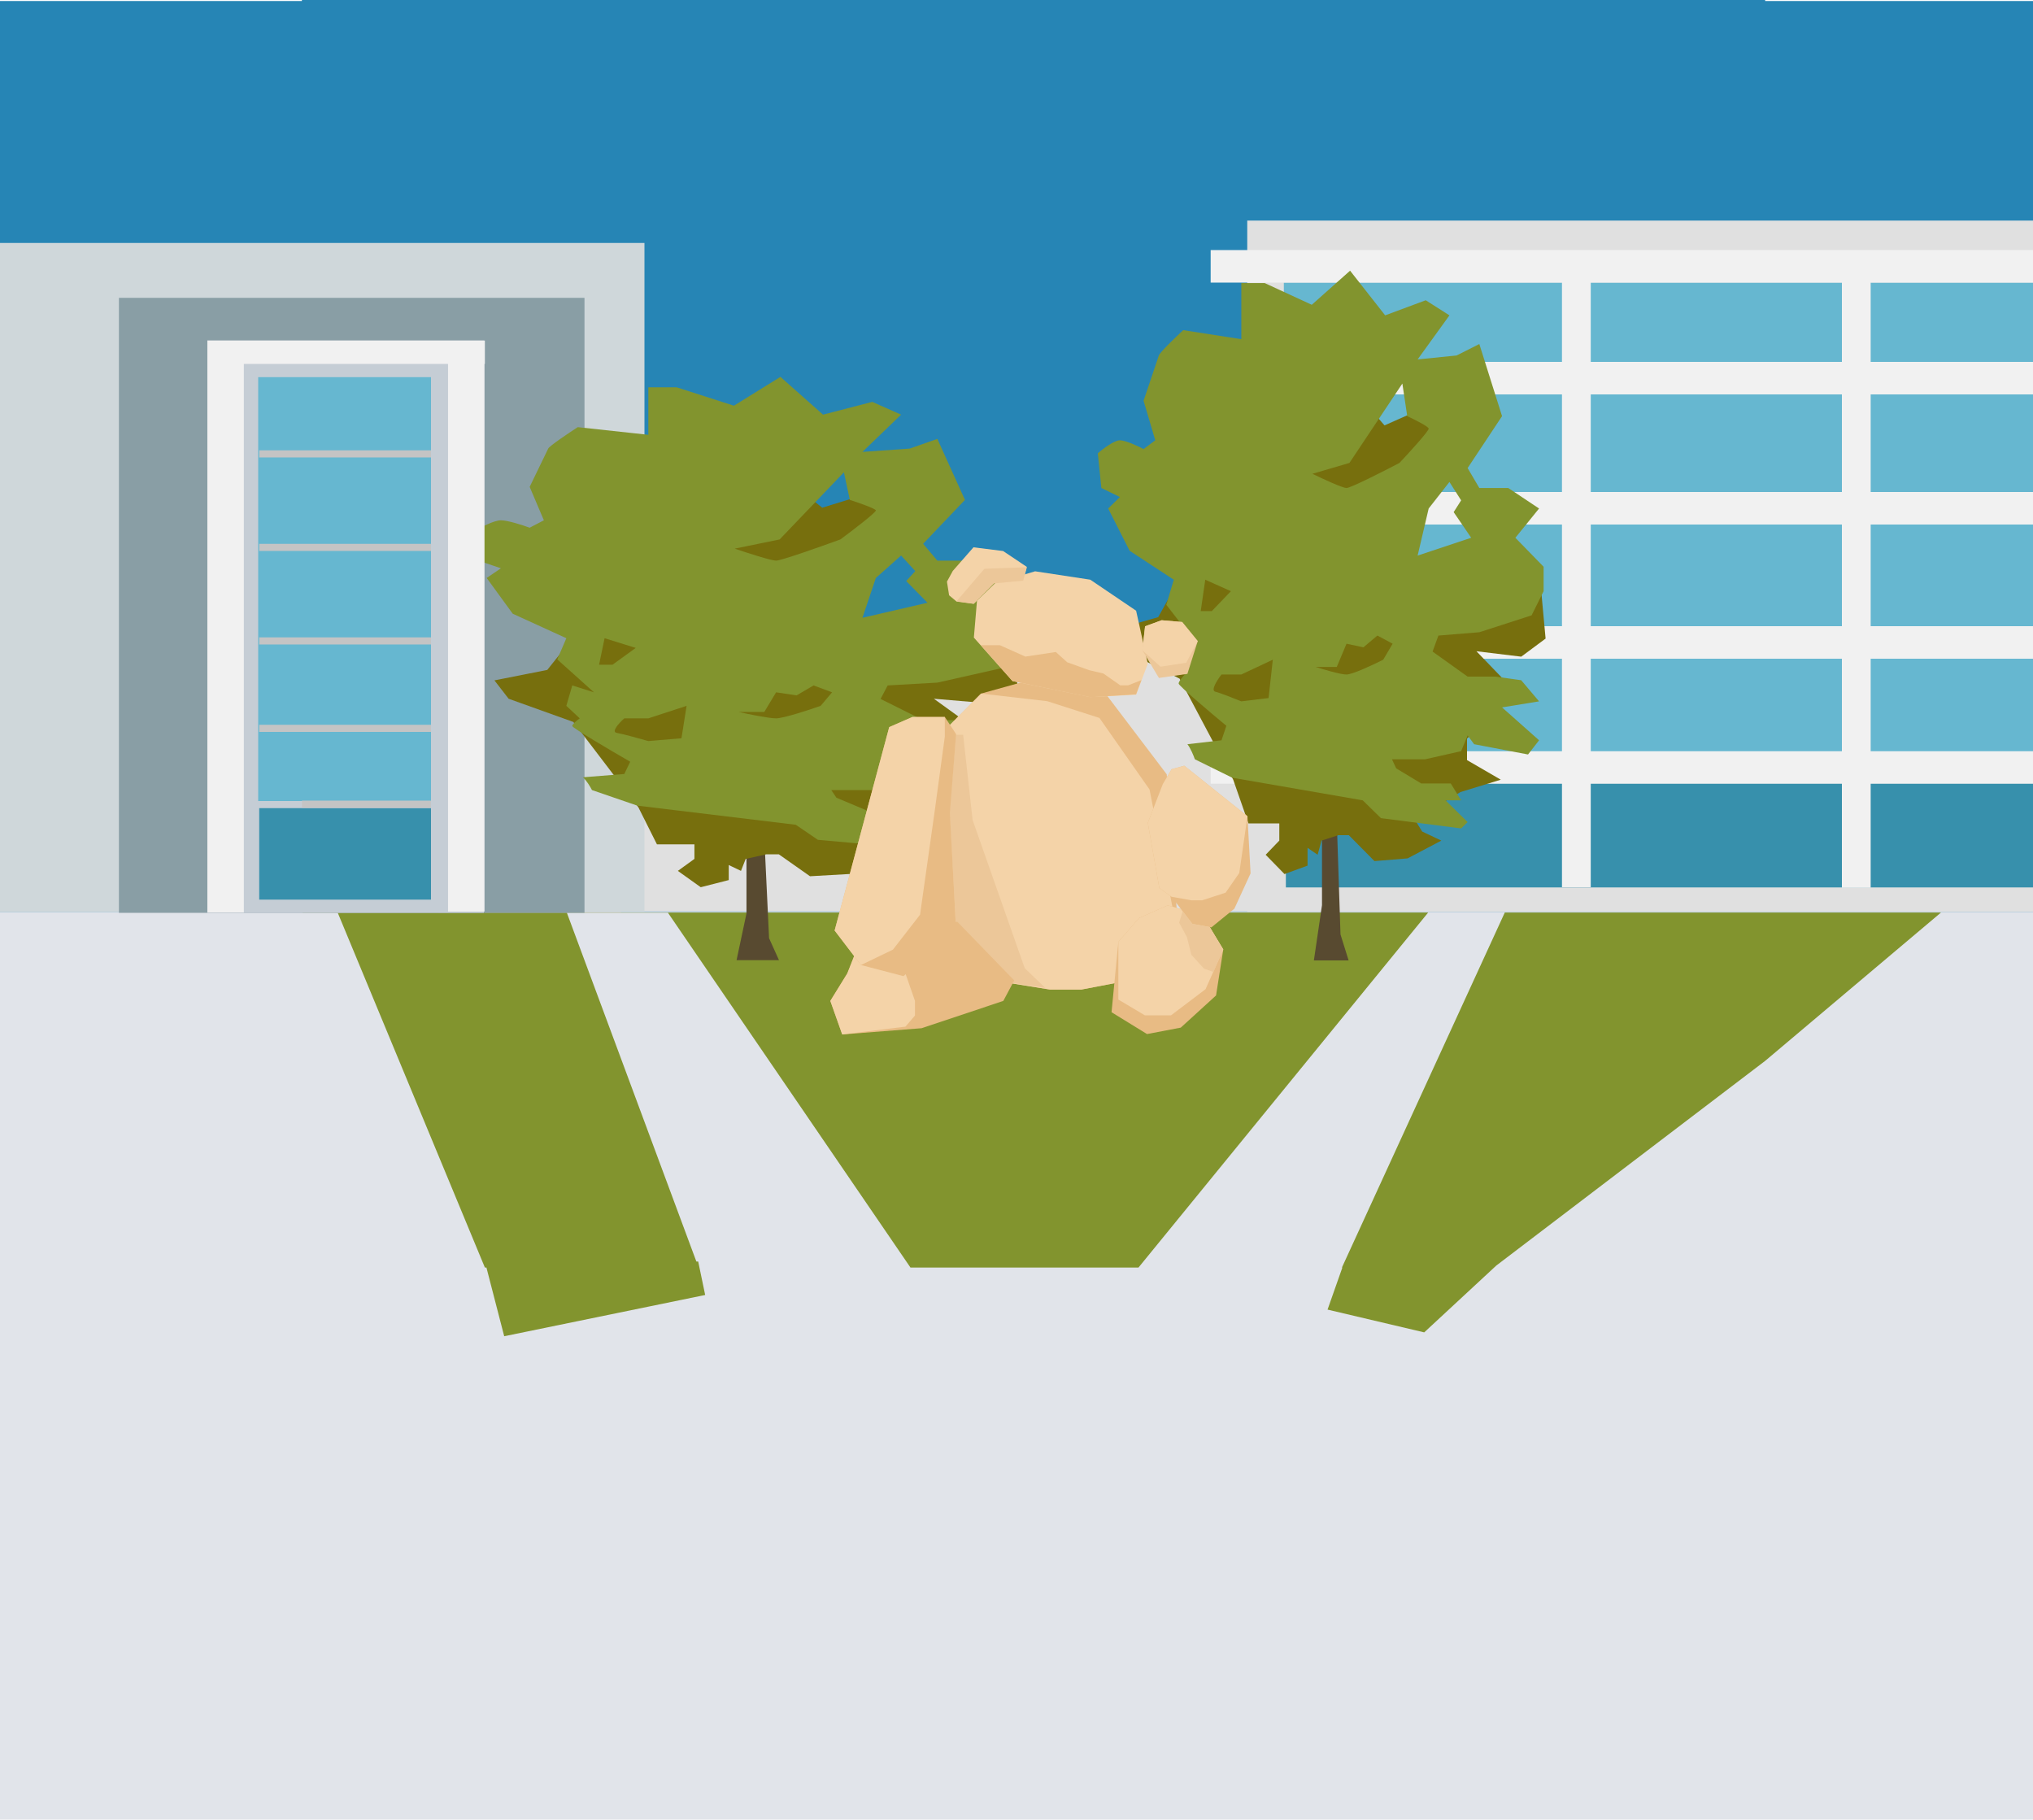
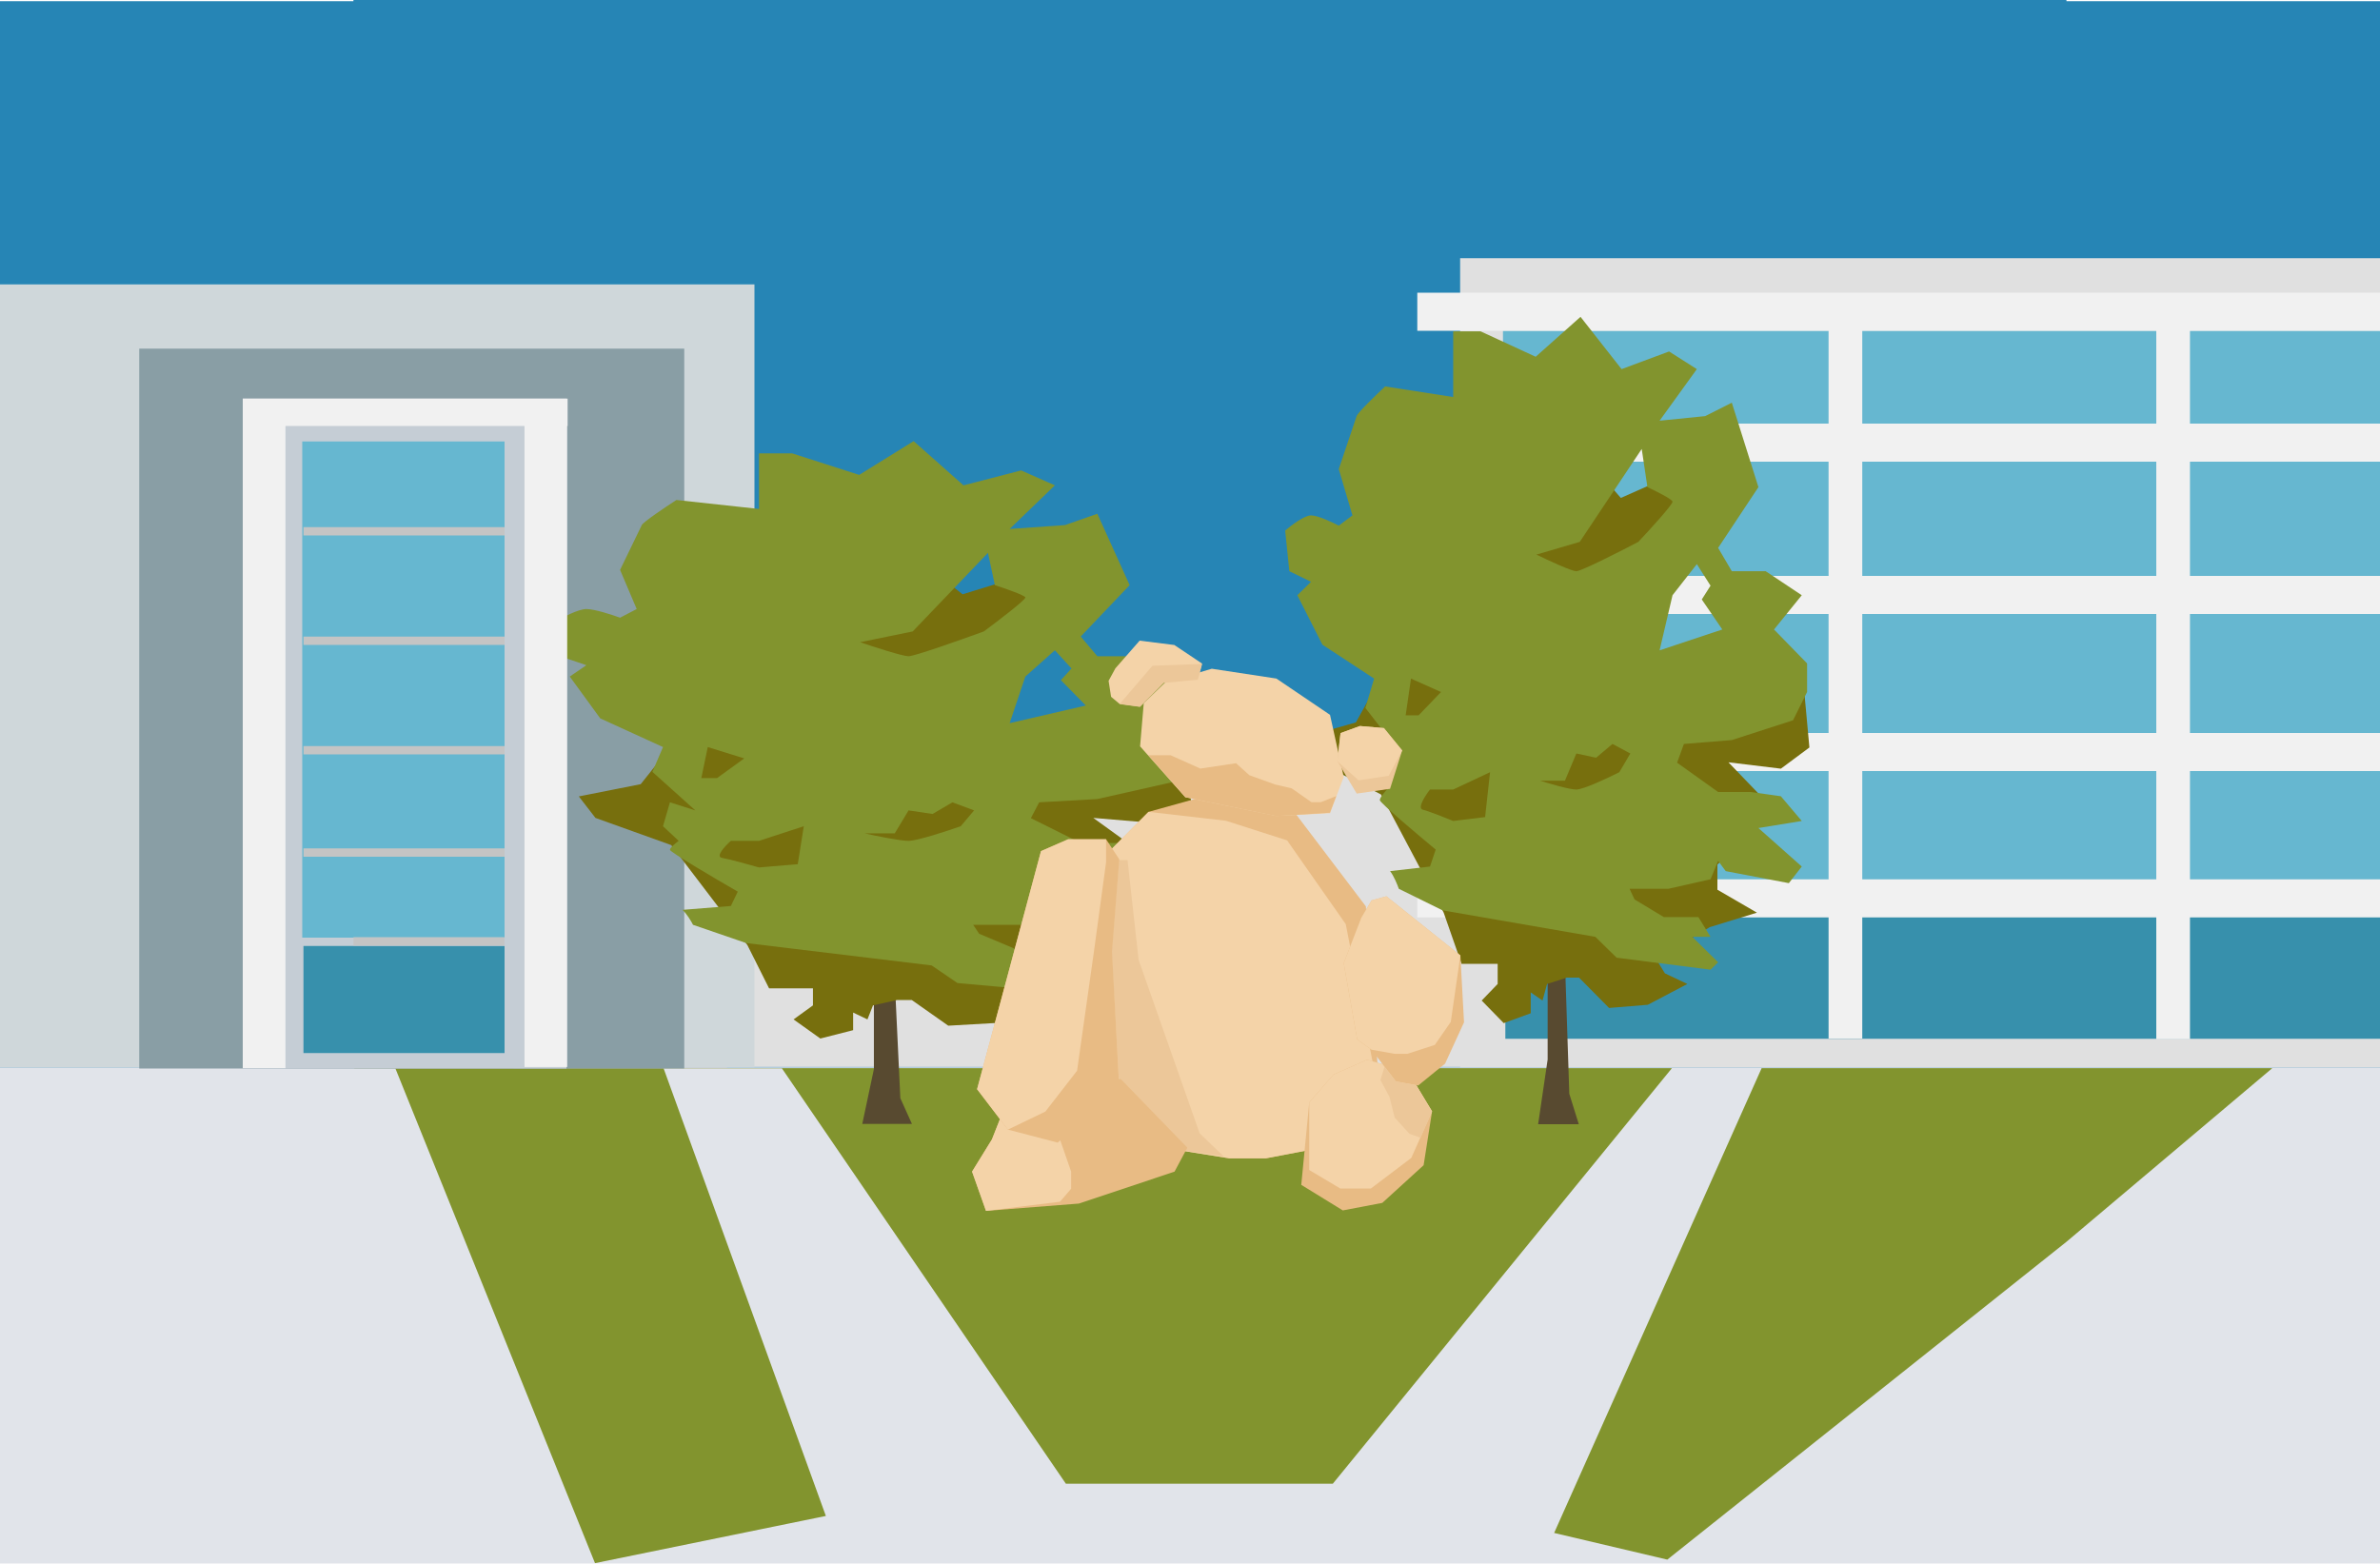
- <svg xmlns="http://www.w3.org/2000/svg" width="2000" height="1790" viewBox="0 0 2000 1790" fill="none">
-   <rect y="896" width="2000" height="894" fill="#E1E4EA" />
-   <path d="M1404.99 897.683H297.732V897.927H332.267L477.023 1246.94H478.538L496.022 1314.5L693.732 1273.92L686.86 1241H685.056L557.664 897.927H657.121L895.698 1246.94L1120 1246.94L1404.99 897.683Z" fill="#82942E" />
-   <path d="M1320.13 1246.94L1480.37 897.683H1736.51H1909.5L1736.51 1043.62L1471.97 1245L1471.96 1245.01L1401.1 1310.71L1306 1288.3L1320.57 1246.94H1320.13Z" fill="#82942E" />
+ <svg xmlns="http://www.w3.org/2000/svg" width="2000" height="1314" viewBox="0 0 2000 1314" fill="none">
+   <rect y="896" width="2000" height="418" fill="#E1E4EA" />
+   <path d="M297.732 897.683H1404.99L1120 1246.94L895.698 1246.94L657.121 897.927H557.664L694 1274.01L500 1313.68L332.267 897.927H297.732V897.683Z" fill="#82942E" />
+   <path d="M1480.37 897.683L1306 1288.3L1401.1 1310.71L1736.51 1043.62L1909.5 897.683H1736.51H1480.37Z" fill="#82942E" />
  <rect x="297" width="1439.51" height="884.502" fill="#2685B5" />
  <rect y="1" width="2000" height="896" fill="#2685B5" />
  <path fill-rule="evenodd" clip-rule="evenodd" d="M2000 217H1227V633.6H423.915V896.705H1227V897H2000V217Z" fill="#E0E0E0" />
  <rect x="431.551" y="450.061" width="179.32" height="447.62" fill="#CAD0D6" />
  <rect y="239" width="634" height="658" fill="#CFD7DA" />
  <rect x="117" y="293" width="458" height="605" fill="#899EA5" />
  <rect x="204" y="335" width="272" height="563" fill="#C5CDD5" />
  <path d="M766.342 944.542H724.607L734.358 898.569V815.919H751.52L756.591 922.938L766.342 944.542Z" fill="#584A30" />
  <path d="M716.917 865.761V850.958L728.947 856.729L733.604 844.937L753.784 840.421H766.203L796.861 861.998L836.445 859.74L876.806 844.937L853.909 837.41L844.983 827.374L899.703 804.543L947.824 794.256L907.464 777.947V760.134L964.512 720.492L918.718 687.374L972.274 691.89L1001.38 676.836L993.618 618.126L972.274 600.062L860.118 618.126L828.296 595.545L924.928 506.979L880.298 477.373L808.892 499.452L759.993 460.312L714.2 502.713L609.418 496.692L556.639 574.972L576.819 610.85L538.399 659.022L486.397 669.309L500.368 687.374L564.013 710.205L628.046 794.256L646.286 830.636H683.154V844.937L666.854 856.729L689.363 872.786L716.917 865.761Z" fill="#776F0D" />
  <path fill-rule="evenodd" clip-rule="evenodd" d="M573.437 764.664C577.161 767.878 580.936 774.372 582.358 777.217L626.964 792.533L782.891 811.363L804.612 826.176L900.418 834.712L908.176 829.439L881.8 811.363H900.418L888.006 797.303H852.709L822.843 784.749L817.8 777.217H857.364L900.418 770.439L908.176 757.383L915.933 764.664L980.321 773.2L993.509 761.4L949.291 734.034L993.509 729.012L972.175 711.438L941.533 708.425H908.176L866.285 687.586L873.267 674.28L922.139 671.518L984.587 657.458L998.939 637.373V617.036L965.194 592.934L993.509 568.58L956.66 551.508H922.139L908.176 534.937L949.291 491.754L922.139 431.748L894.988 441.289L848.442 444.553L886.454 407.897L858.139 395.344L809.655 407.897L767.764 370.739L721.994 399.11L665.752 381.033H637.825V427.731L568.395 420.199C559.215 426.141 540.545 438.678 539.304 441.289C538.063 443.9 526.633 467.484 521.074 478.949L535.037 511.839L521.074 519.12C514.48 516.693 499.585 511.839 492.759 511.839C485.932 511.839 472.331 519.036 466.383 522.635L470.65 551.508L492.759 559.04L478.795 568.58L504.395 603.73L557.146 627.832L548.225 648.671L584.298 681.059L562.965 674.28L557.146 694.365L570.334 706.667C567.878 708.425 562.965 712.392 562.965 714.199C562.965 716.007 600.977 738.386 619.983 749.349L614.164 761.4L573.437 764.664ZM606.795 720.978C600.899 719.974 609.251 711.019 614.164 706.667H637.825L675.449 694.365L670.407 726.251L637.825 729.012C629.938 726.753 612.69 721.983 606.795 720.978ZM625.413 637.373L602.528 653.943H589.34L594.771 627.832L625.413 637.373ZM766.988 530.669L722.77 539.707C734.277 543.641 758.532 551.508 763.497 551.508C768.462 551.508 807.715 537.615 826.721 530.669C838.616 521.882 862.251 503.855 861.63 502.047C861.01 500.24 844.305 494.432 836.03 491.754L830.212 464.638L766.988 530.669ZM861.63 568.58L848.442 607.747L912.442 592.934L891.497 571.593L900.418 561.801L886.454 546.486L861.63 568.58ZM818.576 681.059L800.346 674.28L783.667 684.071L763.497 681.059L751.861 700.391H726.649C735.958 702.483 756.36 706.667 763.497 706.667C770.634 706.667 795.691 698.466 807.327 694.365L818.576 681.059Z" fill="#82942E" />
  <rect width="737" height="89" transform="matrix(1 0 0 -1 1263 367)" fill="#66B7D0" />
  <rect width="735" height="97" transform="matrix(1 0 0 -1 1265 484)" fill="#66B7D0" />
  <rect width="735" height="105" transform="matrix(1 0 0 -1 1265 616)" fill="#66B7D0" />
  <rect width="735" height="98" transform="matrix(1 0 0 -1 1265 746)" fill="#66B7D0" />
  <rect width="735" height="107" transform="matrix(1 0 0 -1 1265 873)" fill="#3790AC" />
  <rect width="170" height="417" transform="matrix(1 0 0 -1 254 788)" fill="#66B7D0" />
  <path fill-rule="evenodd" clip-rule="evenodd" d="M239.878 358H440.756V896.705H476.634V358H477V335H204V340V358V897.695H239.878V358Z" fill="#F1F1F1" />
  <path fill-rule="evenodd" clip-rule="evenodd" d="M1840.31 278H2000V246H1191V278H1536.62V356H1191V388H1536.62V484H1193V516H1536.62V616H1193V648H1536.62V739H1191V771H1536.62V872.788H1564.93V771H1812V873.278H1840.31V771H2000V739H1840.31V648H2000V616H1840.31V516H2000V484H1840.31V388H2000V356H1840.31V278ZM1812 278H1564.93V356H1812V278ZM1812 388H1564.93V484H1812V388ZM1812 516L1564.93 516V616H1812V516ZM1812 648H1564.93V739H1812V648Z" fill="#F1F1F1" />
  <rect width="169" height="90" transform="matrix(1 0 0 -1 255 885)" fill="#3790AC" />
  <path d="M1326.72 944.786H1292.55L1300.54 890.439V792.732H1314.59L1318.74 919.246L1326.72 944.786Z" fill="#584A30" />
  <path d="M1286.34 851.545V834.044L1296.24 840.867L1300.07 826.926L1316.69 821.586H1326.91L1352.15 847.096L1384.73 844.426L1417.96 826.926L1399.11 818.027L1391.76 806.162L1436.81 779.169L1476.42 767.008L1443.2 747.727V726.667L1490.16 679.801L1452.46 640.647L1496.55 645.986L1520.51 628.188L1514.12 558.779L1496.55 537.422L1404.22 558.779L1378.03 532.083L1457.57 427.375L1420.84 392.374L1362.05 418.476L1321.8 372.203L1284.1 422.332L1197.84 415.214L1154.39 507.76L1171 550.177L1139.38 607.128L1096.57 619.29L1108.07 640.647L1160.46 667.639L1213.18 767.008L1228.19 810.018H1258.54V826.926L1245.12 840.867L1263.65 859.851L1286.34 851.545Z" fill="#776F0D" />
  <path fill-rule="evenodd" clip-rule="evenodd" d="M1168.13 732.108C1171.2 735.908 1174.31 743.588 1175.48 746.953L1212.22 765.064L1340.63 787.331L1358.52 804.848L1437.42 814.942L1443.81 808.707L1422.09 787.331H1437.42L1427.2 770.705H1398.13L1373.53 755.86L1369.38 746.953H1401.96L1437.42 738.937L1443.81 723.498L1450.2 732.108L1503.23 742.203L1514.09 728.248L1477.67 695.887L1514.09 689.949L1496.52 669.166L1471.28 665.603H1443.81L1409.31 640.961L1415.06 625.225L1455.31 621.96L1506.74 605.333L1518.56 581.582V557.533L1490.77 529.031L1514.09 500.232L1483.74 480.043H1455.31L1443.81 460.448L1477.67 409.382L1455.31 338.424L1432.95 349.706L1394.62 353.565L1425.92 310.218L1402.6 295.374L1362.67 310.218L1328.17 266.278L1290.48 299.827L1244.16 278.451H1221.16V333.673L1163.98 324.766C1156.42 331.793 1141.05 346.618 1140.02 349.706C1139 352.793 1129.59 380.682 1125.01 394.24L1136.51 433.134L1125.01 441.744C1119.58 438.874 1107.31 433.134 1101.69 433.134C1096.07 433.134 1084.87 441.645 1079.97 445.9L1083.48 480.043L1101.69 488.95L1090.19 500.232L1111.27 541.798L1154.72 570.3L1147.37 594.942L1177.08 633.242L1159.51 625.225L1154.72 648.977L1165.58 663.525C1163.56 665.603 1159.51 670.294 1159.51 672.432C1159.51 674.57 1190.81 701.033 1206.47 713.997L1201.68 728.248L1168.13 732.108ZM1195.61 680.448C1190.75 679.261 1197.63 668.671 1201.68 663.525H1221.16L1252.15 648.977L1247.99 686.683L1221.16 689.949C1214.67 687.277 1200.46 681.636 1195.61 680.448ZM1210.94 581.582L1192.09 601.177H1181.23L1185.7 570.3L1210.94 581.582ZM1327.53 455.401L1291.12 466.089C1300.6 470.74 1320.57 480.043 1324.66 480.043C1328.75 480.043 1361.08 463.615 1376.73 455.401C1386.52 445.009 1405.99 423.692 1405.48 421.555C1404.97 419.417 1391.21 412.549 1384.39 409.382L1379.6 377.317L1327.53 455.401ZM1405.48 500.232L1394.62 546.548L1447.32 529.031L1430.07 503.795L1437.42 492.216L1425.92 474.105L1405.48 500.232ZM1370.02 633.242L1355.01 625.225L1341.27 636.804L1324.66 633.242L1315.08 656.103H1294.31C1301.98 658.577 1318.78 663.525 1324.66 663.525C1330.54 663.525 1351.17 653.826 1360.76 648.977L1370.02 633.242Z" fill="#82942E" />
  <path d="M965.155 682.293L927.363 720.277V903.483L990.286 966.598L1033.26 973.504H1063.57L1099.63 966.598L1159.87 925.353L1147.79 761.714L1087.55 682.293L1020.4 666.946L965.155 682.293Z" fill="#E8BB84" />
  <path d="M965.155 682.292L927.363 720.277V903.483L990.286 966.598L1033.26 973.504H1063.57L1099.63 966.598L1159.87 925.352L1130.9 776.677L1081.6 706.272L1030.19 689.774L965.155 682.292Z" fill="#F4D3A8" />
  <path d="M1120.55 903.1L1100.21 926.504L1093.5 995.758L1128.41 1017.24L1161.6 1010.91L1196.32 979.26L1203.42 933.986L1183.08 900.414L1148.75 890.63L1120.55 903.1Z" fill="#E8BB84" />
  <path d="M947.512 722.813H940.366L934.152 800.021L940.211 906.745L996.758 967.176L1028.29 971.836L1008.1 952.418L956.833 806.701L947.512 722.813Z" fill="#ECC799" />
  <path d="M1120.54 903.1L1100.21 926.504V983.288L1126.3 998.827H1152.01L1185.96 973.121L1203.42 933.986L1183.08 900.414L1148.75 890.63L1120.54 903.1Z" fill="#F4D3A8" />
  <path d="M997.768 964.487L987.025 984.63L906.645 1011.49L828.566 1017.63L816.864 984.63L833.554 957.581L846.599 924.585L869.428 903.291L941.943 906.936L997.768 964.487Z" fill="#E8BB84" />
  <path d="M900.122 984.63V999.018L890.722 1009.95L828.566 1017.63L816.864 984.63L833.554 957.581L846.599 924.585L869.428 903.291L890.722 957.581L900.122 984.63Z" fill="#F4D3A8" />
  <path d="M897.629 705.314L874.8 715.289L821.085 915.377L846.983 949.333L888.804 960.267L940.601 915.377L934.462 799.89L940.601 722.195L929.474 705.314H897.629Z" fill="#E8BB84" />
  <path d="M897.629 705.314L874.8 715.289L821.085 915.377L846.983 949.333L878.445 934.177L905.11 899.838L919.306 799.506L929.474 724.689V705.314H897.629Z" fill="#F4D3A8" />
  <path d="M1152.58 756.726L1143.95 771.306L1129.18 809.482L1140.5 873.556L1152.58 882.189L1172.92 908.854L1191.72 912.307L1214.35 893.891L1230.28 859.168L1227.21 802.959L1165.05 753.273L1152.58 756.726Z" fill="#E8BB84" />
  <path d="M1152.58 756.726L1143.95 771.306L1129.18 809.482L1140.5 873.556L1152.58 882.189L1171.96 885.642H1182.7L1205.72 878.16L1219.15 858.784L1227.21 802.959L1165.05 753.273L1152.58 756.726Z" fill="#F4D3A8" />
  <path d="M958.058 627.235L961.127 590.978L978.968 573.712L1018.3 562.01L1072.59 570.259L1117.67 600.761L1129.18 652.942L1117.67 683.444L1072.59 685.746L996.042 670.015L958.058 627.235Z" fill="#F4D3A8" />
  <path d="M957.674 593.855L940.792 591.553L933.694 585.606L931.584 572.177L937.339 561.626L957.674 538.414L986.833 542.059L1010.05 557.597L1006.59 571.026L977.433 573.136L957.674 593.855Z" fill="#F4D3A8" />
  <path d="M958.058 594.047L940.793 591.745L968.417 559.516L1010.24 557.981L1006.59 571.218L978.009 573.904L958.058 594.047Z" fill="#ECC799" />
  <path d="M1142.8 610.161L1126.49 616.108L1123.81 639.705L1140.11 666.946L1168.12 662.917L1178.29 630.688L1162.94 611.888L1142.8 610.161Z" fill="#ECC799" />
  <path d="M1142.8 610.161L1126.49 616.108L1123.81 639.705L1141.65 655.819L1166.97 651.982L1178.29 630.688L1162.94 611.888L1142.8 610.161Z" fill="#F4D3A8" />
  <path d="M983.709 634.73H964.911L996.136 669.994L1072.57 685.839L1117.62 683.043L1122.9 669.062L1109.85 674.188H1102.08L1085.46 662.537L1071.48 659.275L1049.89 651.507L1038.7 641.41L1008.72 645.915L983.709 634.73Z" fill="#E8BB84" />
  <path d="M1160.03 907.677L1163.45 896.492L1173.08 908.765L1190.17 912.027L1203.22 934.397L1193.74 956.146L1184.42 952.884L1171.99 939.213L1167.64 921.814L1160.03 907.677Z" fill="#ECC799" />
  <rect x="255" y="713" width="169" height="7" fill="#C4C4C4" />
  <rect x="297" y="787.607" width="126.915" height="7.078" fill="#C4C4C4" />
  <rect x="255" y="627" width="169" height="7" fill="#C4C4C4" />
  <rect x="255" y="535" width="169" height="7" fill="#C4C4C4" />
  <rect x="255" y="443" width="169" height="7" fill="#C4C4C4" />
</svg>
